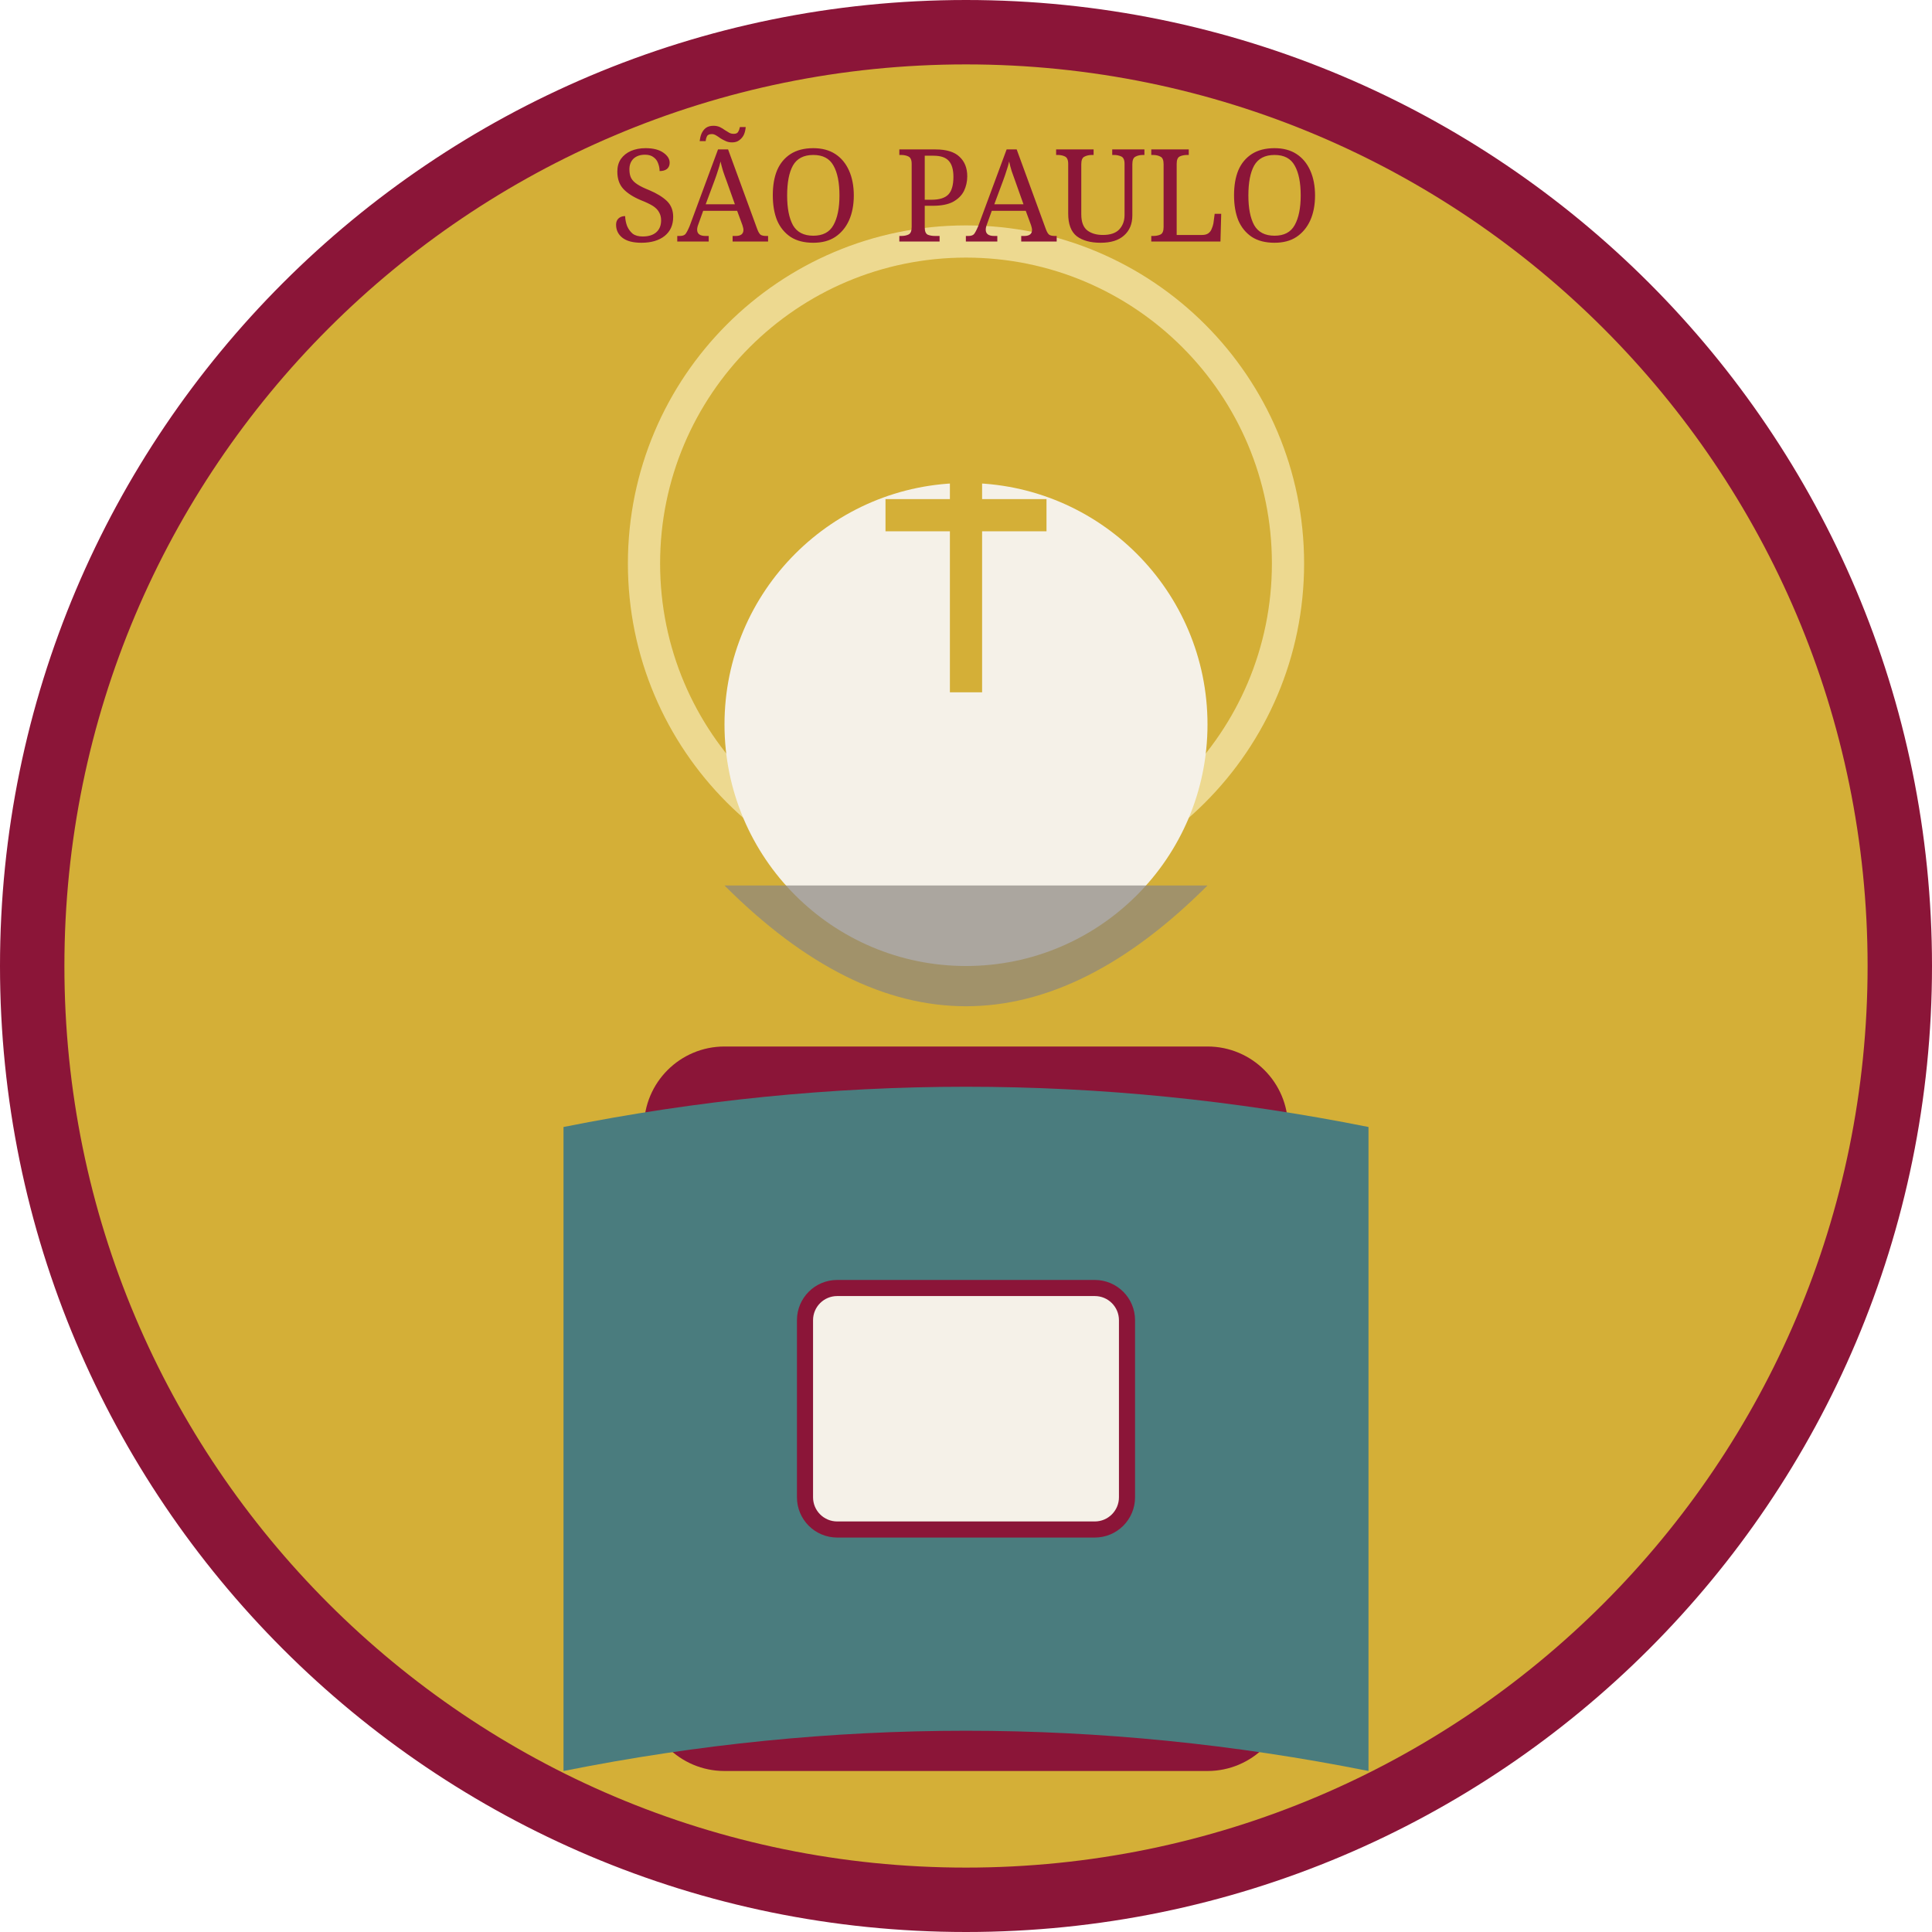
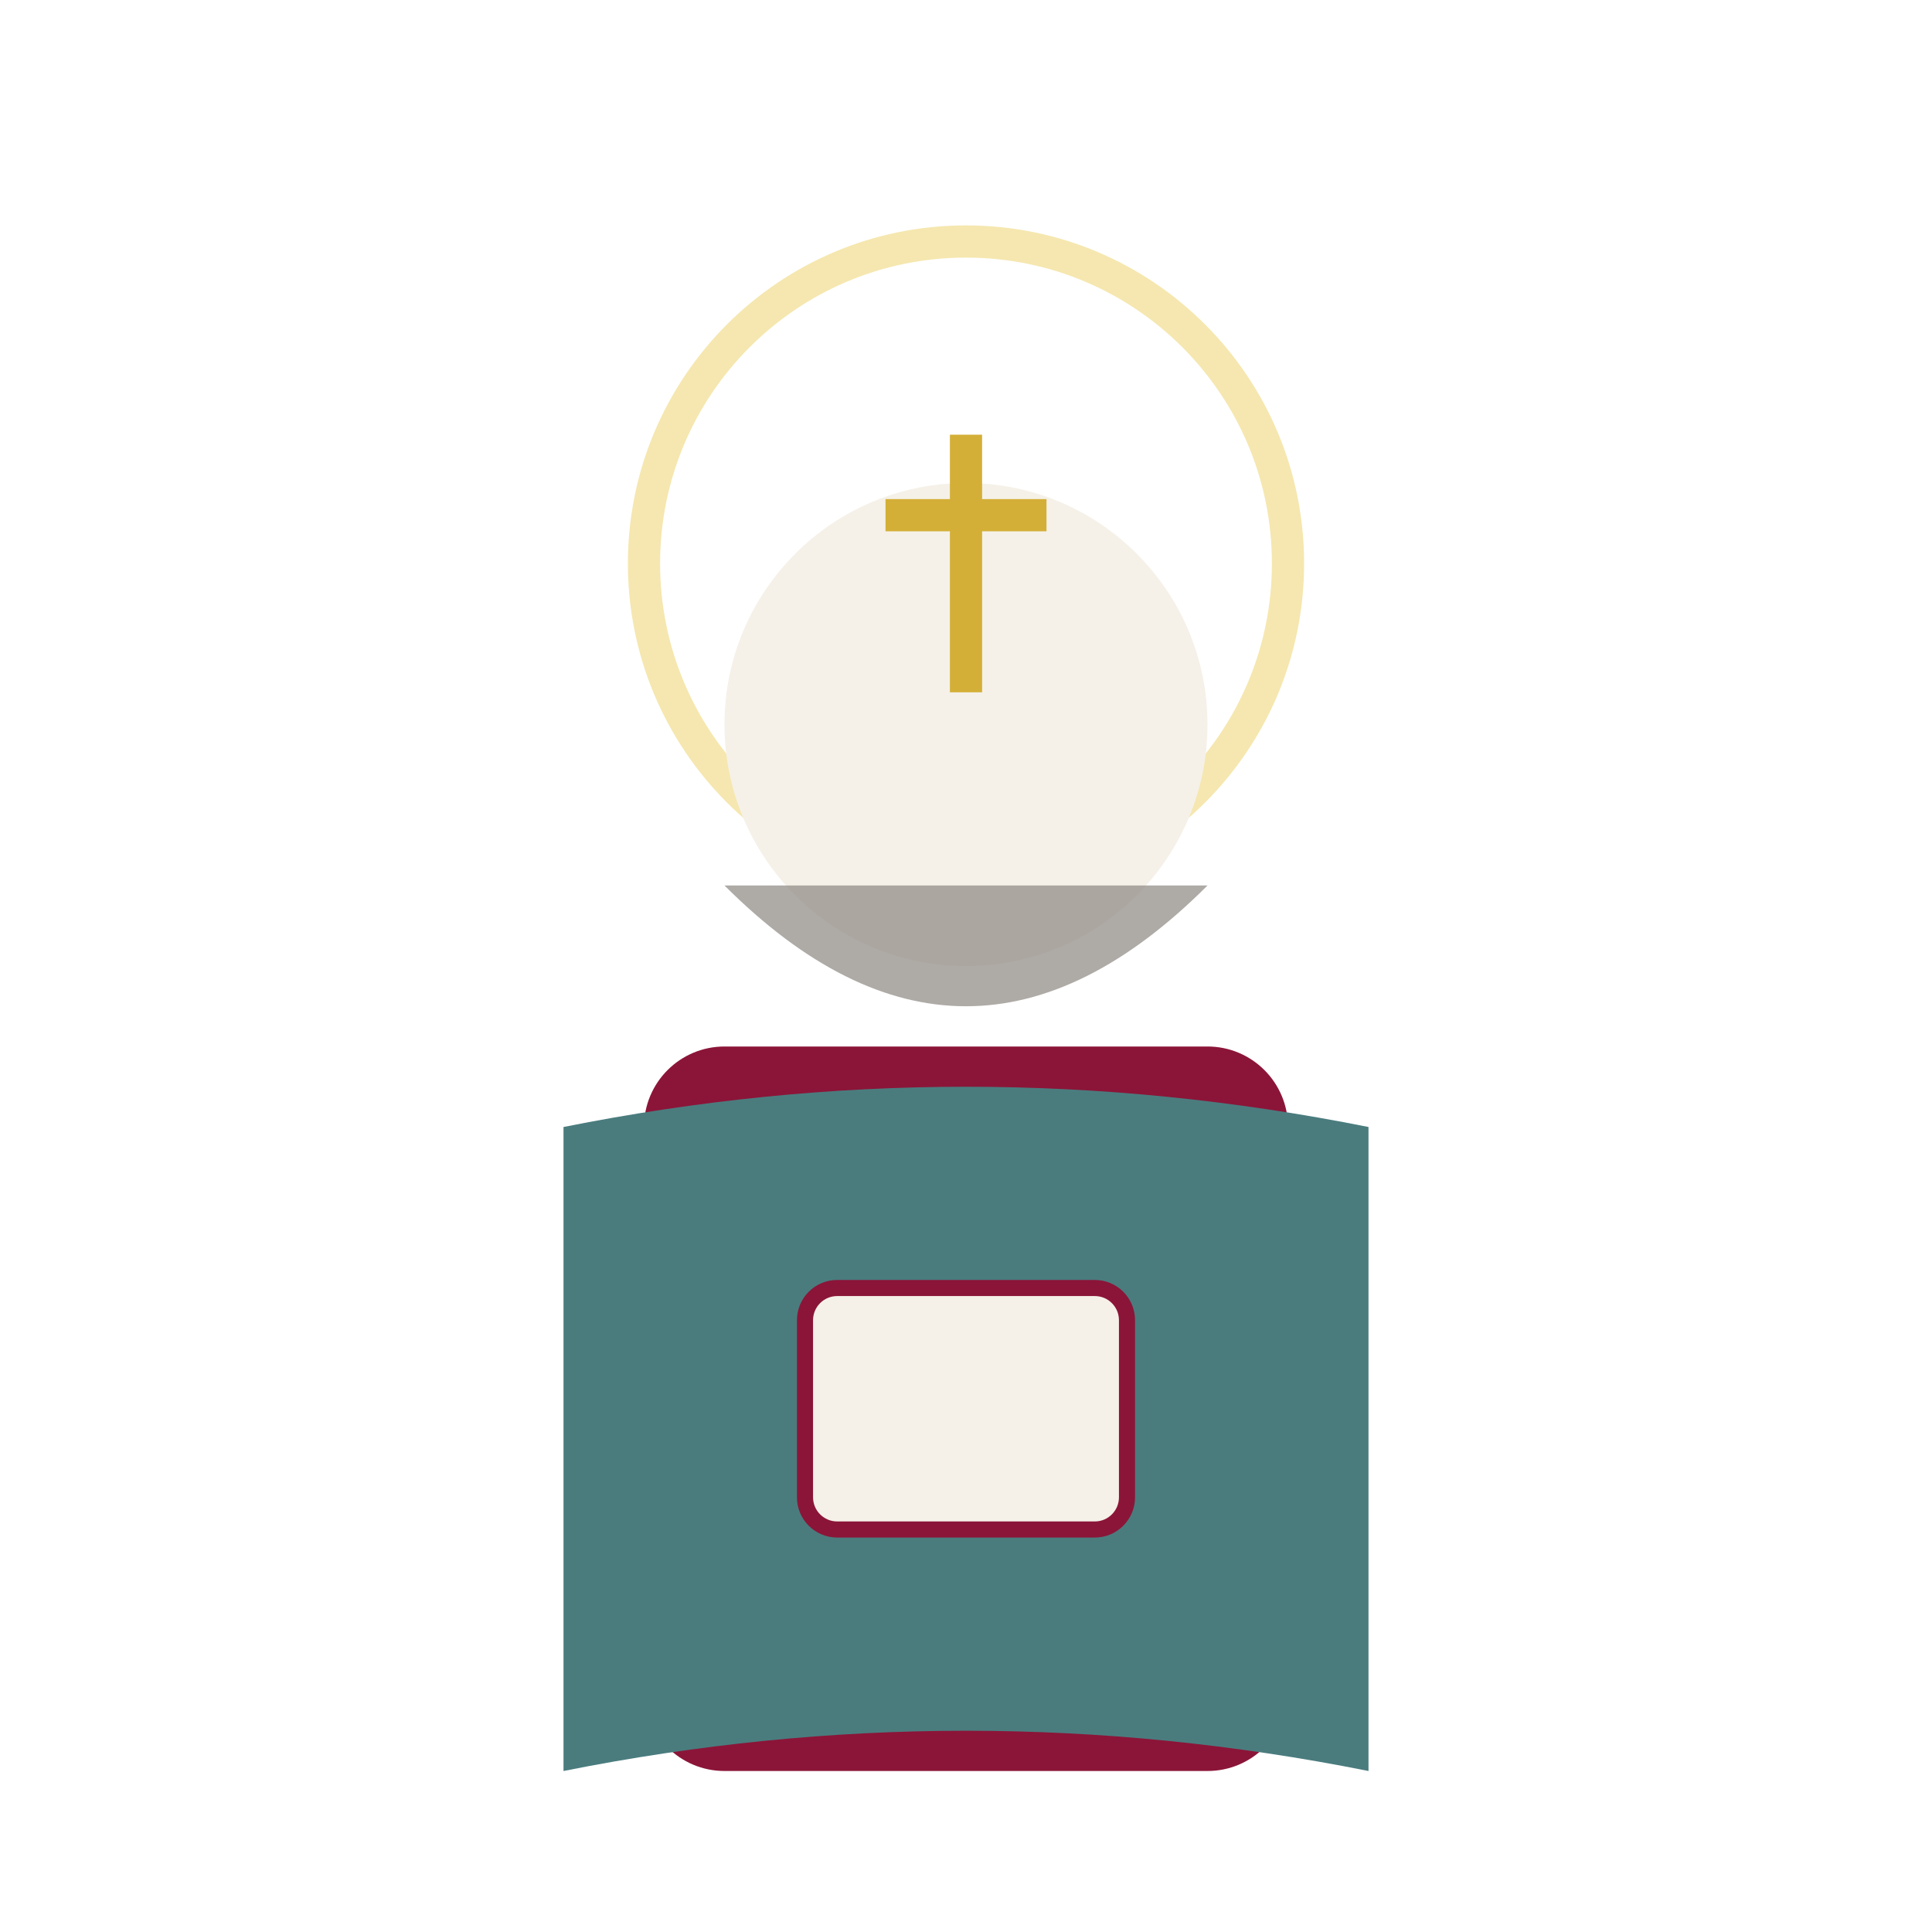
- <svg xmlns="http://www.w3.org/2000/svg" width="120" height="120" viewBox="0 0 120 120">
-   <circle cx="60" cy="60" r="58" fill="#D4AF37" stroke="#8B1538" stroke-width="4" />
-   <circle cx="60" cy="35" r="20" fill="none" stroke="#F4E4A6" stroke-width="2" opacity="0.8" />
+ <svg xmlns="http://www.w3.org/2000/svg" width="120" height="120" viewBox="0 0 120 120" role="img" aria-label="São Paulo Apóstolo">
+   <circle cx="60" cy="35" r="20" fill="none" stroke="#F4E4A6" stroke-width="2" opacity="0.9" />
  <circle cx="60" cy="45" r="15" fill="#F5F1E8" />
  <path d="M45 55 Q60 70 75 55" fill="#8B8680" opacity="0.7" />
  <rect x="40" y="65" width="40" height="45" fill="#8B1538" rx="5" />
  <path d="M35 70 Q60 65 85 70 L85 110 Q60 105 35 110 Z" fill="#4A7C7E" />
  <rect x="50" y="80" width="20" height="15" fill="#F5F1E8" stroke="#8B1538" rx="2" />
  <g transform="translate(60,35)">
    <line x1="0" y1="-8" x2="0" y2="8" stroke="#D4AF37" stroke-width="2" />
    <line x1="-5" y1="-3" x2="5" y2="-3" stroke="#D4AF37" stroke-width="2" />
  </g>
-   <text x="60" y="15" text-anchor="middle" font-family="serif" font-size="8" fill="#8B1538">SÃO PAULO</text>
</svg>
